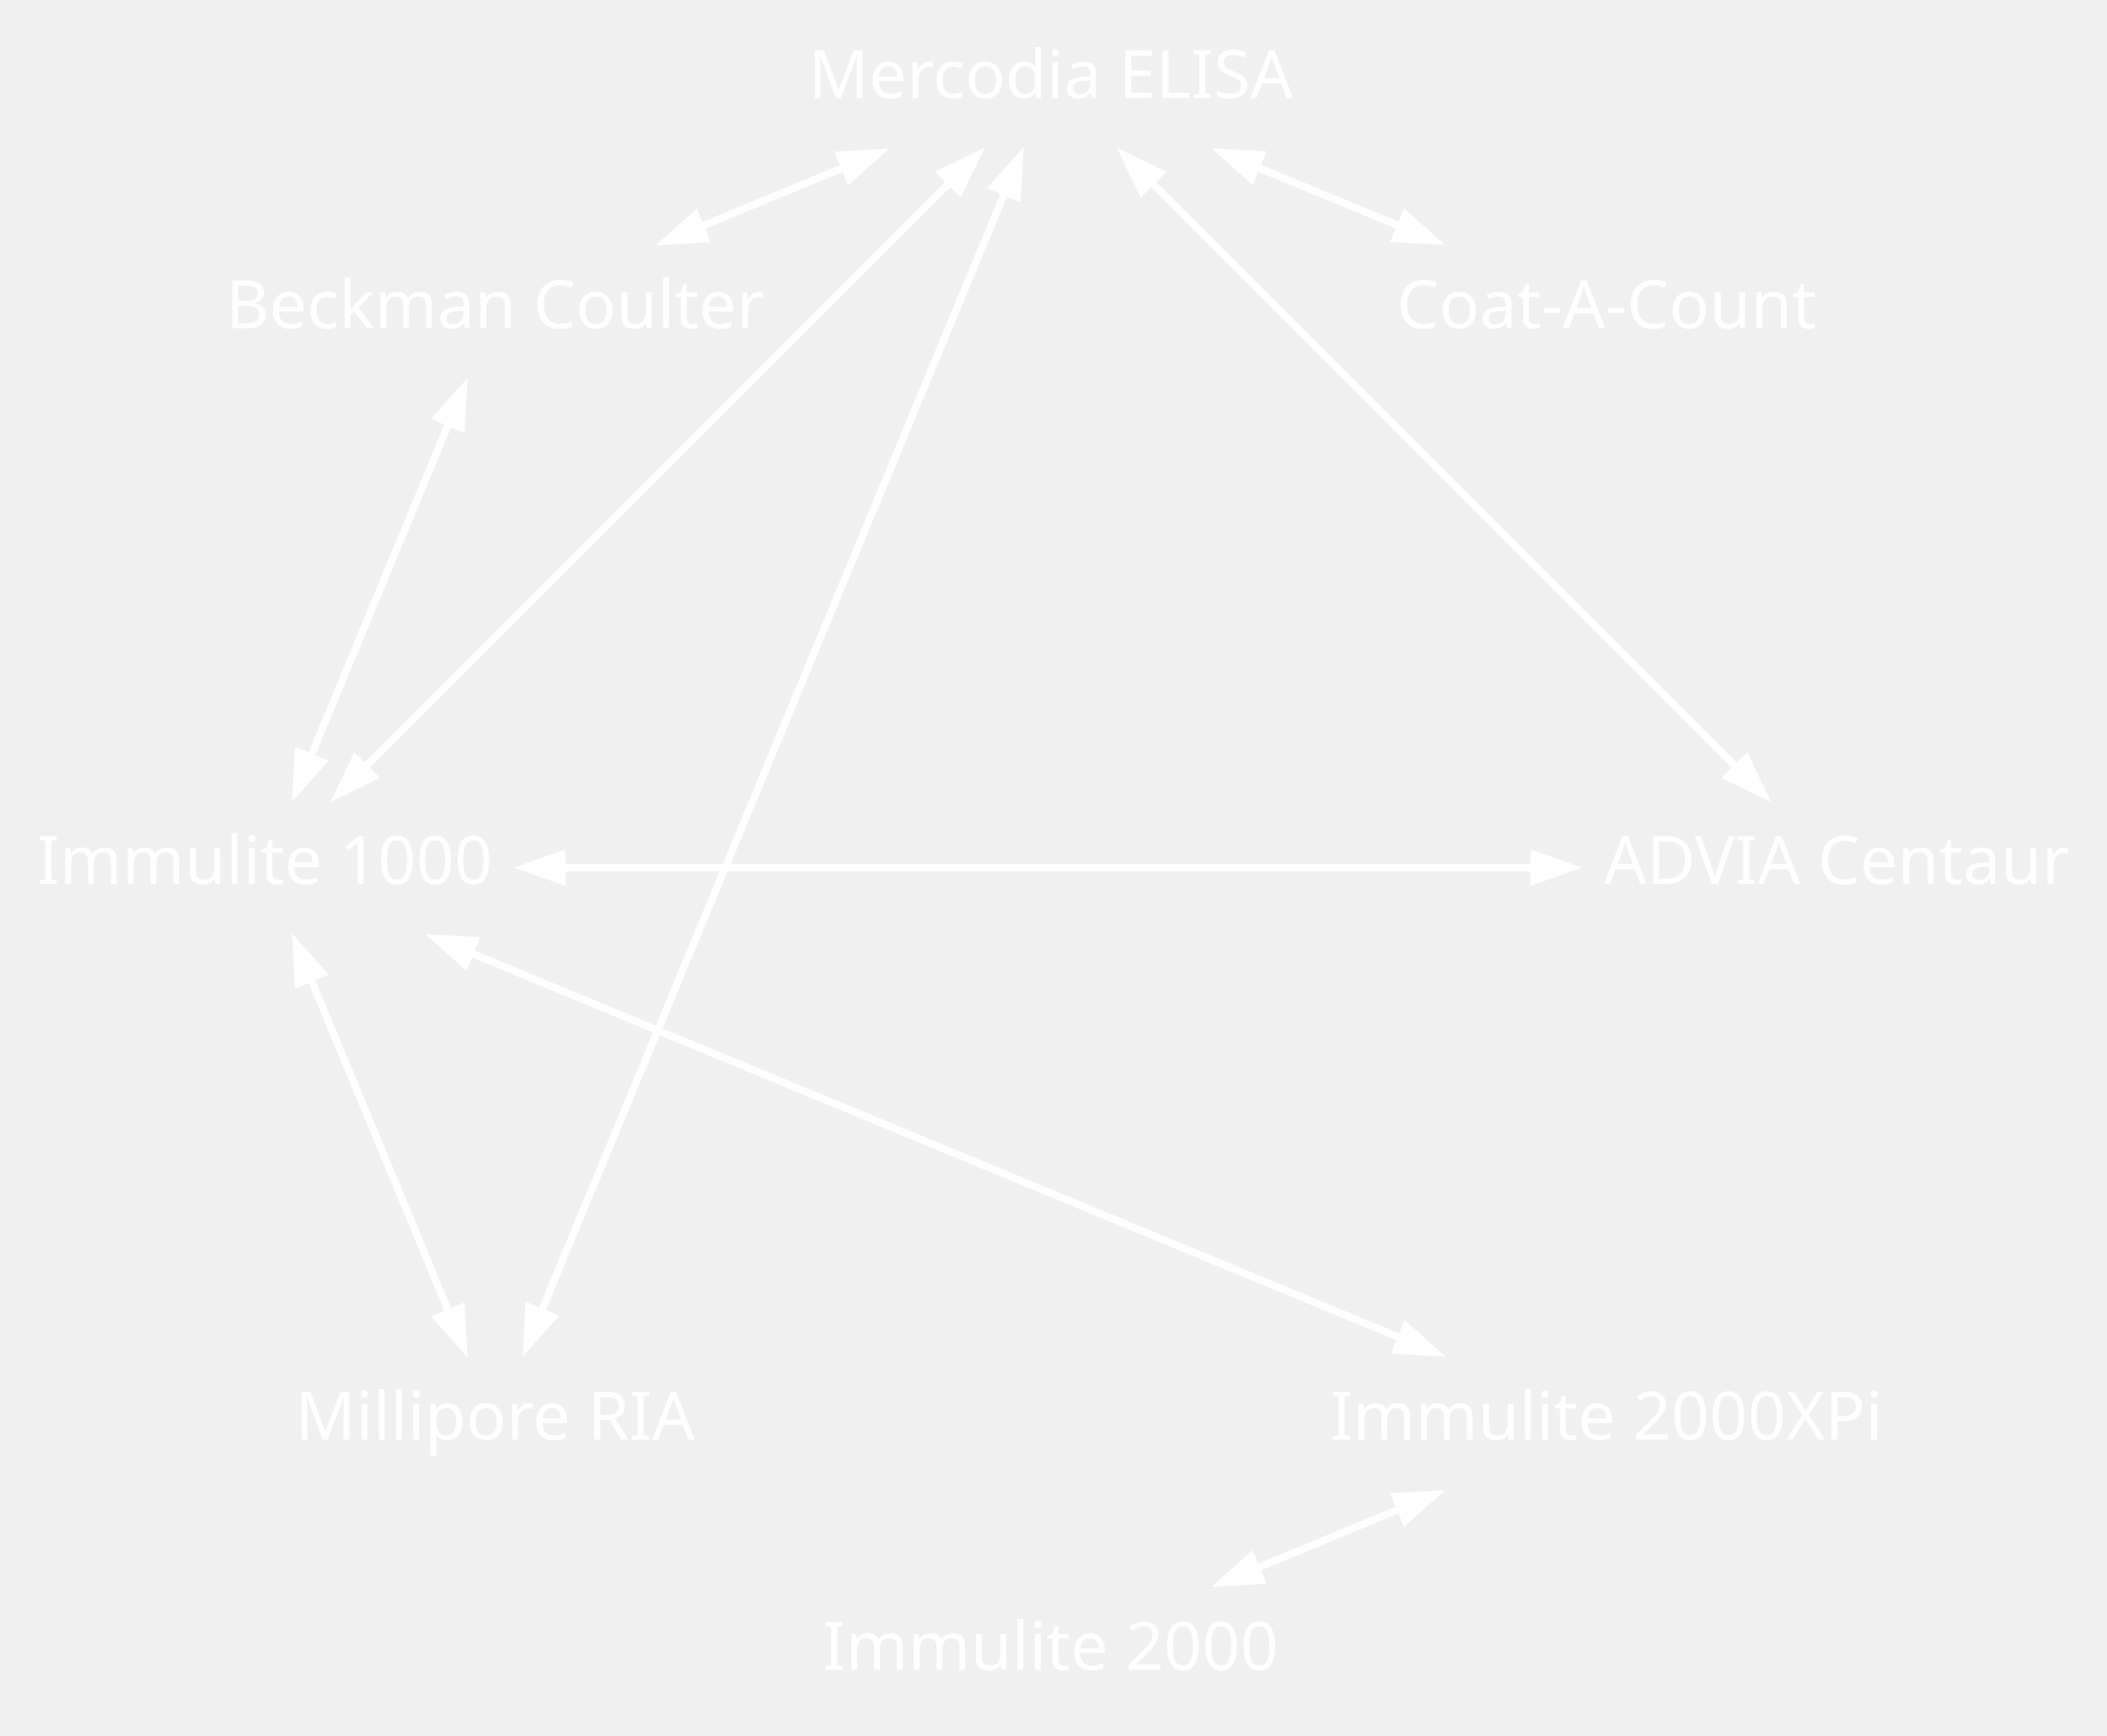
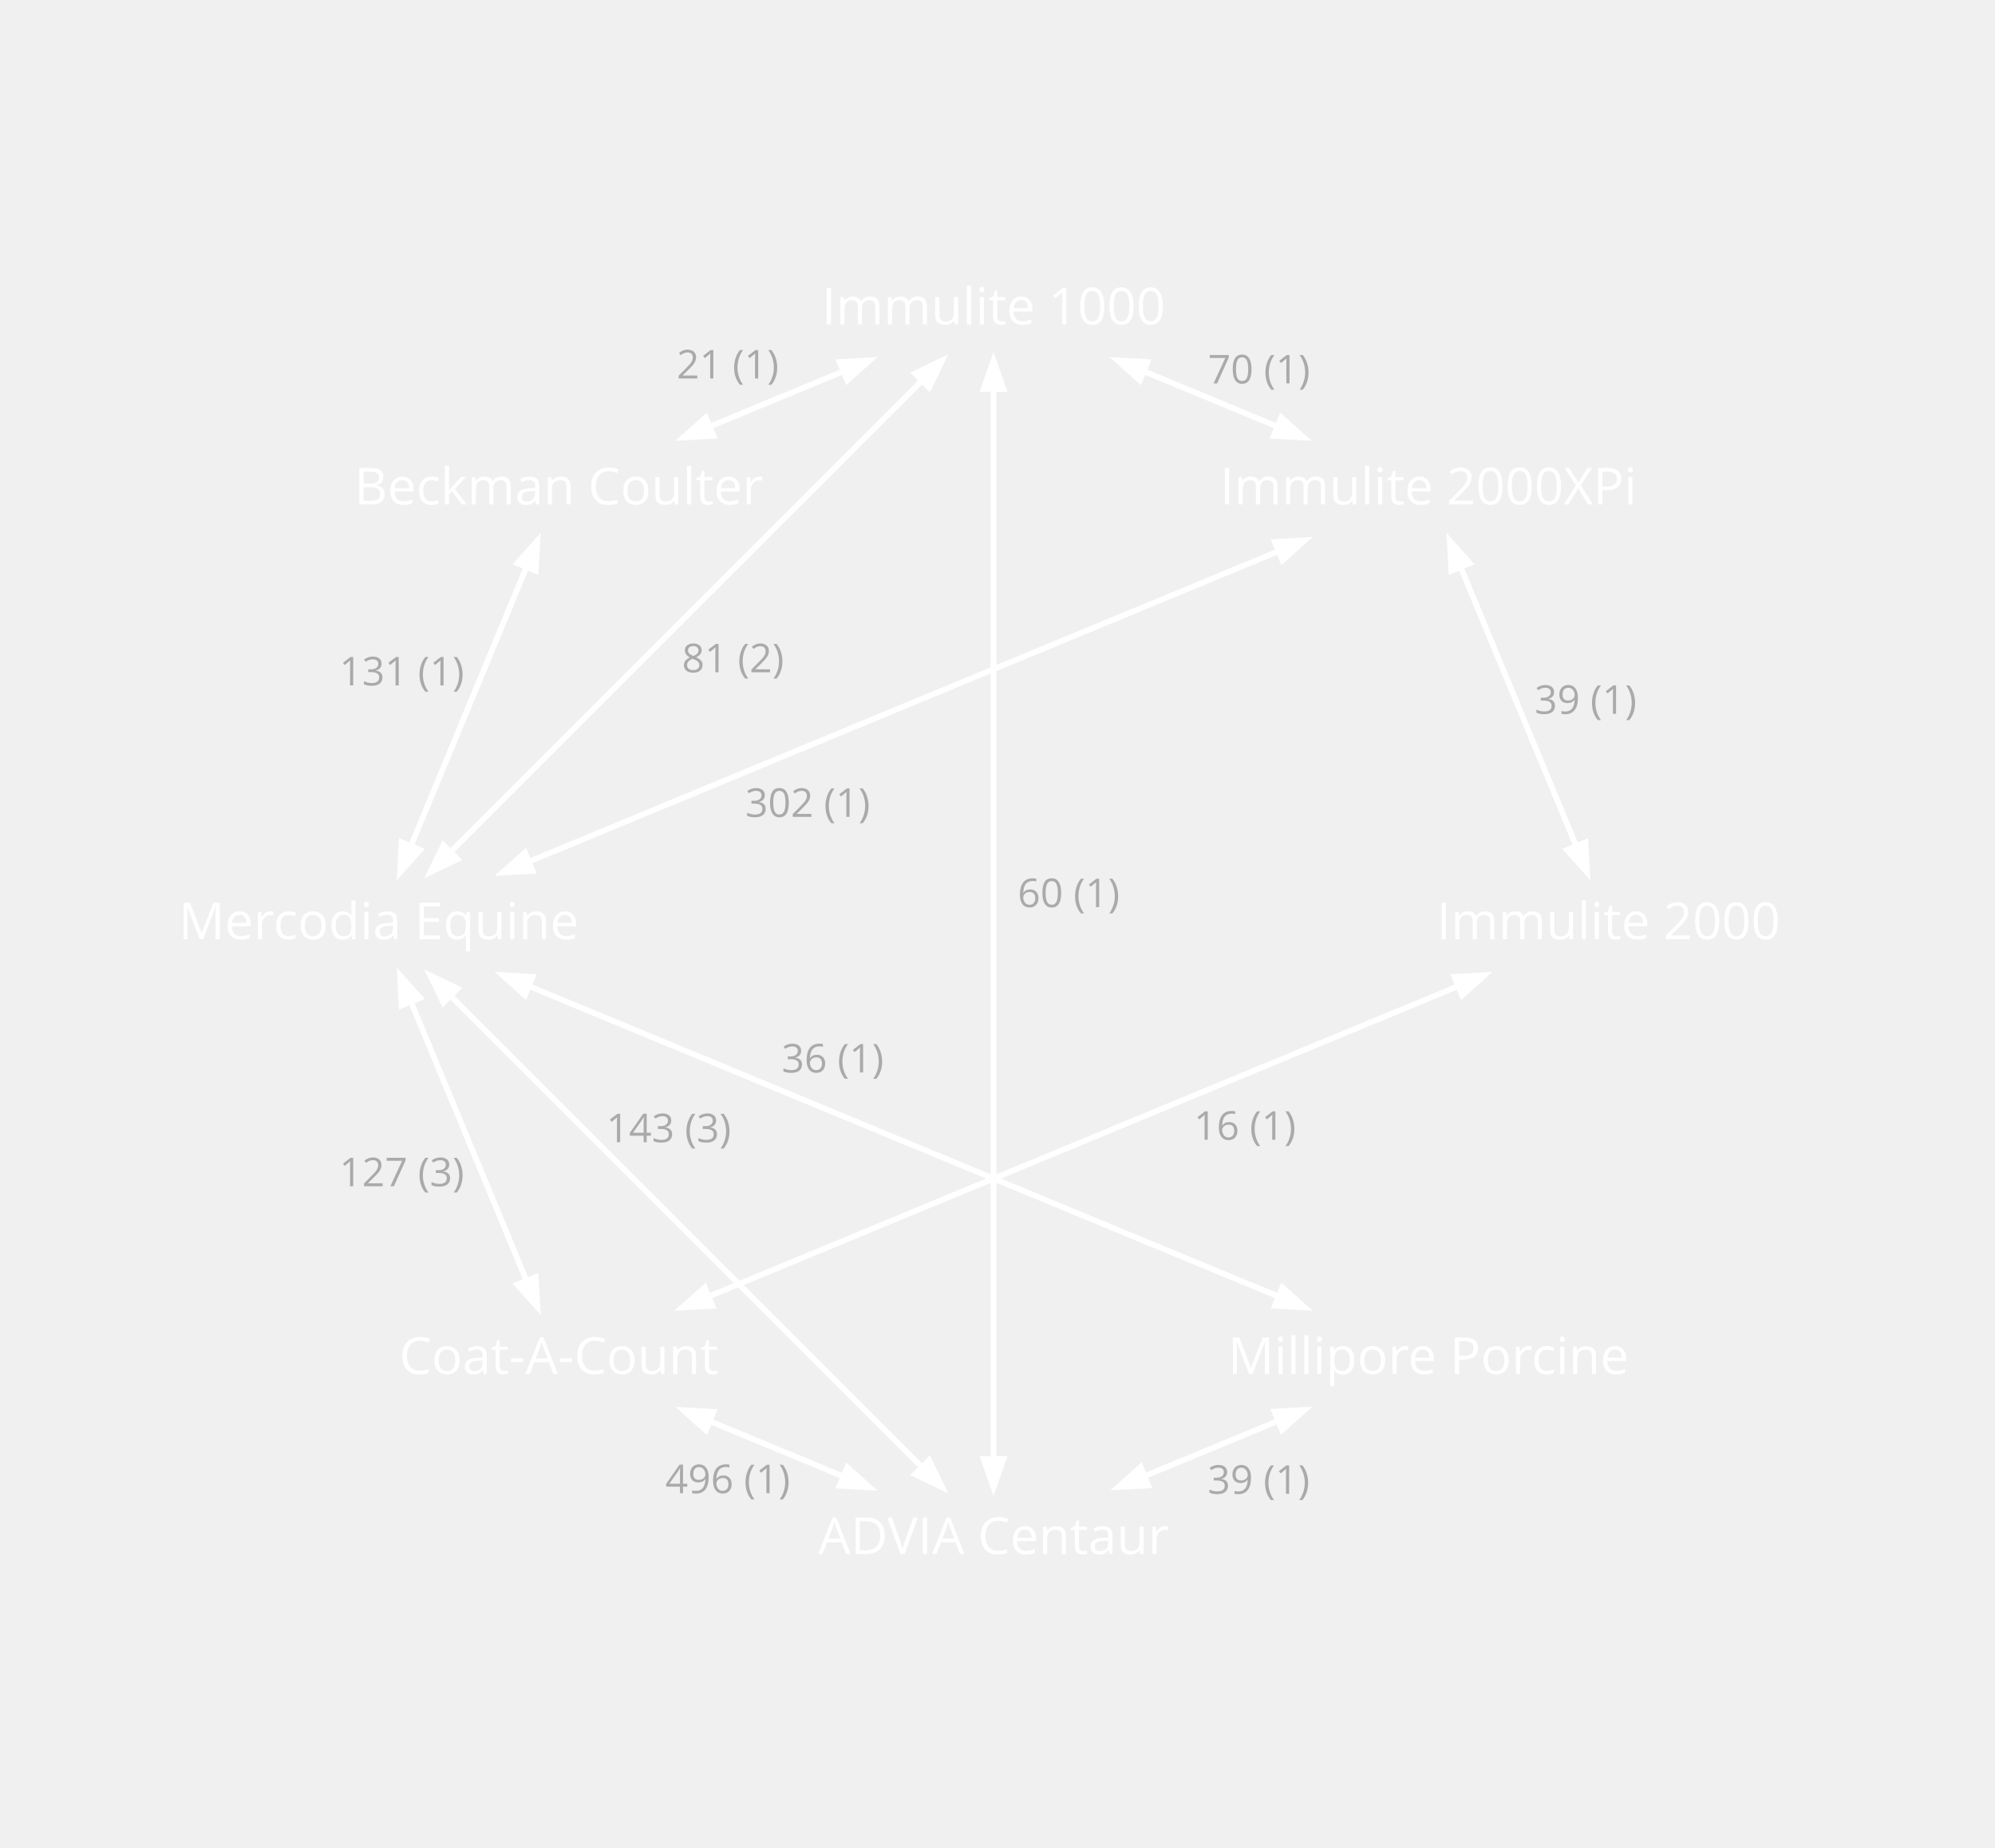
- <svg xmlns="http://www.w3.org/2000/svg" width="567pt" height="467pt" viewBox="0.00 0.00 566.72 467.22" version="1.1" id="svg137">
-   <defs id="defs141" />
-   <g id="node1" class="node" transform="translate(4,463.22)" style="fill:#ffffff">
-     <text text-anchor="middle" x="278.61" y="-436.82" font-family="'Droid Sans'" font-size="18px" id="text8" style="fill:#ffffff">Mercodia ELISA</text>
+ <svg xmlns="http://www.w3.org/2000/svg" width="936" height="867" viewBox="0 0 702 650.25" version="1.1" id="svg190">
+   <defs id="defs194" />
+   <g id="node1" class="node" transform="translate(54.64999,559.49)" style="fill:#ffffff">
+     <text text-anchor="middle" x="78.6" y="-228.97" font-family="'Open Sans'" font-size="18px" id="text8" style="fill:#ffffff">Mercodia Equine</text>
  </g>
-   <g id="node8" class="node" transform="translate(4,463.22)" style="fill:#ffffff">
-     <text text-anchor="middle" x="428.24" y="-374.84" font-family="'Droid Sans'" font-size="18px" fill="#ff0000" id="text13" style="fill:#ffffff">Coat-A-Count</text>
+   <g id="node2" class="node" transform="translate(54.64999,559.49)" style="fill:#ffffff">
+     <text text-anchor="middle" x="447.96" y="-75.97" font-family="'Open Sans'" font-size="18px" id="text13" style="fill:#ffffff">Millipore Porcine</text>
  </g>
-   <g id="edge10" class="edge" transform="translate(4,463.22)" style="fill:#ffffff;stroke:#ffffff">
-     <path fill="none" stroke="#ff0000" stroke-width="2" d="m 332.37,-418.96 c 13.72,5.68 28.46,11.79 42.18,17.47" id="path18" style="fill:#ffffff;stroke:#ffffff" />
-     <polygon fill="#ff0000" stroke="#ff0000" stroke-width="2" points="335.27,-421.55 332.59,-415.08 324.69,-422.14 " id="polygon20" style="fill:#ffffff;stroke:#ffffff" />
-     <polygon fill="#ff0000" stroke="#ff0000" stroke-width="2" points="371.43,-398.99 374.11,-405.46 382.01,-398.4 " id="polygon22" style="fill:#ffffff;stroke:#ffffff" />
+   <path fill="none" stroke="#000000" stroke-width="2" d="m 449.62,456.17 c -70.12,-29.05 -193.06,-79.97 -263.25,-109.04" id="path18" style="fill:#ffffff;stroke:#ffffff" />
+   <polygon fill="#000000" stroke="#000000" stroke-width="2" points="404.5,-99.37 393.92,-99.97 396.6,-106.43 " id="polygon20" transform="translate(54.64999,559.49)" style="fill:#ffffff;stroke:#ffffff" />
+   <polygon fill="#000000" stroke="#000000" stroke-width="2" points="122.18,-216.32 132.75,-215.72 130.07,-209.26 " id="polygon22" transform="translate(54.64999,559.49)" style="fill:#ffffff;stroke:#ffffff" />
+   <text text-anchor="middle" x="293" y="377.42" font-family="'Open Sans'" font-size="14px" fill="#aaaaaa" id="text24">36 (1)</text>
+   <g id="node4" class="node" transform="translate(54.64999,559.49)" style="fill:#ffffff">
+     <text text-anchor="middle" x="294.96" y="-445.33" font-family="'Open Sans'" font-size="18px" id="text29" style="fill:#ffffff">Immulite 1000</text>
  </g>
-   <g id="node2" class="node" transform="translate(4,463.22)" style="fill:#ffffff">
-     <text text-anchor="middle" x="128.98" y="-75.58" font-family="'Droid Sans'" font-size="18px" id="text27" style="fill:#ffffff">Millipore RIA</text>
+   <g id="node3" class="node" transform="translate(54.64999,559.49)" style="fill:#ffffff">
+     <text text-anchor="middle" x="294.96" y="-12.6" font-family="'Open Sans'" font-size="18px" id="text34" style="fill:#ffffff">ADVIA Centaur</text>
  </g>
-   <g id="edge5" class="edge" transform="translate(4,463.22)" style="fill:#ffffff;stroke:#ffffff">
-     <path fill="none" stroke="#000000" stroke-width="2" d="M 140.73,-108.34 C 168.7,-175.88 239,-345.6 266.92,-413" id="path32" style="fill:#ffffff;stroke:#ffffff" />
-     <polygon fill="#000000" stroke="#000000" stroke-width="2" points="138.15,-111.27 144.62,-108.59 137.56,-100.69 " id="polygon34" style="fill:#ffffff;stroke:#ffffff" />
-     <polygon fill="#000000" stroke="#000000" stroke-width="2" points="269.57,-410.25 263.1,-412.93 270.17,-420.83 " id="polygon36" style="fill:#ffffff;stroke:#ffffff" />
+   <path fill="none" stroke="#000000" stroke-width="2" d="m 402.85,519.44 c 15.2,-6.3 31.75,-13.15 46.93,-19.44" id="path39" style="fill:#ffffff;stroke:#ffffff" />
+   <polygon fill="#000000" stroke="#000000" stroke-width="2" points="338.81,-36.16 346.71,-43.22 349.38,-36.75 " id="polygon41" transform="translate(54.64999,559.49)" style="fill:#ffffff;stroke:#ffffff" />
+   <polygon fill="#000000" stroke="#000000" stroke-width="2" points="404.37,-63.32 396.47,-56.26 393.8,-62.73 " id="polygon43" transform="translate(54.64999,559.49)" style="fill:#ffffff;stroke:#ffffff" />
+   <text text-anchor="middle" x="442.91" y="525.67" font-family="'Open Sans'" font-size="14px" fill="#aaaaaa" id="text45">39 (1)</text>
+   <path fill="none" stroke="#000000" stroke-width="2" d="m 324.36,516.23 c -41.57,-41.56 -123.93,-123.93 -165.64,-165.63" id="path50" style="fill:#ffffff;stroke:#ffffff" />
+   <polygon fill="#000000" stroke="#000000" stroke-width="2" points="276.89,-36.08 267.34,-40.67 272.29,-45.62 " id="polygon52" transform="translate(54.64999,559.49)" style="fill:#ffffff;stroke:#ffffff" />
+   <polygon fill="#000000" stroke="#000000" stroke-width="2" points="96.77,-216.19 106.32,-211.59 101.37,-206.64 " id="polygon54" transform="translate(54.64999,559.49)" style="fill:#ffffff;stroke:#ffffff" />
+   <text text-anchor="middle" x="235.29" y="401.96" font-family="'Open Sans'" font-size="14px" fill="#aaaaaa" id="text56">143 (3)</text>
+   <path fill="none" stroke="#000000" stroke-width="2" d="m 349.61,513.38 c 0,-78.26 0,-298.03 0,-376.41" id="path61" style="fill:#ffffff;stroke:#ffffff" />
+   <polygon fill="#000000" stroke="#000000" stroke-width="2" points="294.96,-36.04 291.46,-46.04 298.46,-46.04 " id="polygon63" transform="translate(54.64999,559.49)" style="fill:#ffffff;stroke:#ffffff" />
+   <polygon fill="#000000" stroke="#000000" stroke-width="2" points="294.96,-432.61 298.46,-422.61 291.46,-422.61 " id="polygon65" transform="translate(54.64999,559.49)" style="fill:#ffffff;stroke:#ffffff" />
+   <text text-anchor="middle" x="376.06" y="319.23" font-family="'Open Sans'" font-size="14px" fill="#aaaaaa" id="text67">60 (1)</text>
+   <path fill="none" stroke="#000000" stroke-width="2" d="m 324.36,134.02 c -41.57,41.56 -123.93,123.93 -165.64,165.63" id="path72" style="fill:#ffffff;stroke:#ffffff" />
+   <polygon fill="#000000" stroke="#000000" stroke-width="2" points="276.89,-432.66 272.29,-423.11 267.34,-428.06 " id="polygon74" transform="translate(54.64999,559.49)" style="fill:#ffffff;stroke:#ffffff" />
+   <polygon fill="#000000" stroke="#000000" stroke-width="2" points="96.77,-252.54 101.37,-262.09 106.32,-257.14 " id="polygon76" transform="translate(54.64999,559.49)" style="fill:#ffffff;stroke:#ffffff" />
+   <text text-anchor="middle" x="257.91" y="236.58" font-family="'Open Sans'" font-size="14px" fill="#aaaaaa" id="text78">81 (2)</text>
+   <g id="node5" class="node" transform="translate(54.64999,559.49)" style="fill:#ffffff">
+     <text text-anchor="middle" x="141.97" y="-381.96" font-family="'Open Sans'" font-size="18px" id="text83" style="fill:#ffffff">Beckman Coulter</text>
  </g>
-   <g id="node4" class="node" transform="translate(4,463.22)" style="fill:#ffffff">
-     <text text-anchor="middle" x="67" y="-225.21" font-family="'Droid Sans'" font-size="18px" id="text41" style="fill:#ffffff">Immulite 1000</text>
+   <path fill="none" stroke="#000000" stroke-width="2" d="m 185.21,199.67 c -11.46,27.68 -29.04,70.12 -40.52,97.84" id="path88" style="fill:#ffffff;stroke:#ffffff" />
+   <polygon fill="#000000" stroke="#000000" stroke-width="2" points="134.45,-369.21 133.86,-358.63 127.39,-361.31 " id="polygon90" transform="translate(54.64999,559.49)" style="fill:#ffffff;stroke:#ffffff" />
+   <polygon fill="#000000" stroke="#000000" stroke-width="2" points="86.11,-252.49 86.7,-263.07 93.17,-260.39 " id="polygon92" transform="translate(54.64999,559.49)" style="fill:#ffffff;stroke:#ffffff" />
+   <text text-anchor="middle" x="141.37" y="241.2" font-family="'Open Sans'" font-size="14px" fill="#aaaaaa" id="text94">131 (1)</text>
+   <path fill="none" stroke="#000000" stroke-width="2" d="m 249.85,150.08 c 15.2,-6.3 31.76,-13.15 46.93,-19.44" id="path99" style="fill:#ffffff;stroke:#ffffff" />
+   <polygon fill="#000000" stroke="#000000" stroke-width="2" points="185.81,-405.52 193.71,-412.58 196.39,-406.11 " id="polygon101" transform="translate(54.64999,559.49)" style="fill:#ffffff;stroke:#ffffff" />
+   <polygon fill="#000000" stroke="#000000" stroke-width="2" points="251.38,-432.68 243.48,-425.62 240.8,-432.09 " id="polygon103" transform="translate(54.64999,559.49)" style="fill:#ffffff;stroke:#ffffff" />
+   <text text-anchor="middle" x="256.08" y="133.19" font-family="'Open Sans'" font-size="14px" fill="#aaaaaa" id="text105">21 (1)</text>
+   <g id="node6" class="node" transform="translate(54.64999,559.49)" style="fill:#ffffff">
+     <text text-anchor="middle" x="511.33" y="-228.97" font-family="'Open Sans'" font-size="18px" id="text110" style="fill:#ffffff">Immulite 2000</text>
  </g>
-   <g id="edge6" class="edge" transform="translate(4,463.22)" style="fill:#ffffff;stroke:#ffffff">
-     <path fill="none" stroke="#000000" stroke-width="2" d="m 117.33,-108.11 c -11.04,-26.65 -27.54,-66.49 -38.61,-93.2" id="path46" style="fill:#ffffff;stroke:#ffffff" />
-     <polygon fill="#000000" stroke="#000000" stroke-width="2" points="113.41,-108.43 119.87,-111.11 120.47,-100.53 " id="polygon48" style="fill:#ffffff;stroke:#ffffff" />
-     <polygon fill="#000000" stroke="#000000" stroke-width="2" points="82.56,-201.19 76.1,-198.51 75.5,-209.09 " id="polygon50" style="fill:#ffffff;stroke:#ffffff" />
+   <g id="node7" class="node" transform="translate(54.64999,559.49)" style="fill:#ffffff">
+     <text text-anchor="middle" x="447.96" y="-381.96" font-family="'Open Sans'" font-size="18px" id="text115" style="fill:#ffffff">Immulite 2000XPi</text>
  </g>
-   <g id="node3" class="node" transform="translate(4,463.22)" style="fill:#ffffff">
-     <text text-anchor="middle" x="490.22" y="-225.21" font-family="'Droid Sans'" font-size="18px" id="text55" style="fill:#ffffff">ADVIA Centaur</text>
+   <path fill="none" stroke="#000000" stroke-width="2" d="m 449.62,194.08 c -70.12,29.04 -193.06,79.97 -263.25,109.04" id="path120" style="fill:#ffffff;stroke:#ffffff" />
+   <polygon fill="#000000" stroke="#000000" stroke-width="2" points="393.92,-368.77 404.5,-369.36 396.6,-362.3 " id="polygon122" transform="translate(54.64999,559.49)" style="fill:#ffffff;stroke:#ffffff" />
+   <polygon fill="#000000" stroke="#000000" stroke-width="2" points="132.75,-253.01 122.18,-252.42 130.07,-259.48 " id="polygon124" transform="translate(54.64999,559.49)" style="fill:#ffffff;stroke:#ffffff" />
+   <text text-anchor="middle" x="284.22" y="287.47" font-family="'Open Sans'" font-size="14px" fill="#aaaaaa" id="text126">302 (1)</text>
+   <path fill="none" stroke="#000000" stroke-width="2" d="m 449.37,150.08 c -15.2,-6.3 -31.75,-13.15 -46.93,-19.44" id="path131" style="fill:#ffffff;stroke:#ffffff" />
+   <polygon fill="#000000" stroke="#000000" stroke-width="2" points="404.12,-405.52 393.54,-406.11 396.22,-412.58 " id="polygon133" transform="translate(54.64999,559.49)" style="fill:#ffffff;stroke:#ffffff" />
+   <polygon fill="#000000" stroke="#000000" stroke-width="2" points="338.55,-432.68 349.13,-432.09 346.45,-425.62 " id="polygon135" transform="translate(54.64999,559.49)" style="fill:#ffffff;stroke:#ffffff" />
+   <text text-anchor="middle" x="443.04" y="134.93" font-family="'Open Sans'" font-size="14px" fill="#aaaaaa" id="text137">70 (1)</text>
+   <path fill="none" stroke="#000000" stroke-width="2" d="m 514.01,199.67 c 11.47,27.68 29.05,70.12 40.53,97.84" id="path142" style="fill:#ffffff;stroke:#ffffff" />
+   <polygon fill="#000000" stroke="#000000" stroke-width="2" points="455.48,-369.21 462.54,-361.31 456.07,-358.63 " id="polygon144" transform="translate(54.64999,559.49)" style="fill:#ffffff;stroke:#ffffff" />
+   <polygon fill="#000000" stroke="#000000" stroke-width="2" points="503.82,-252.49 496.76,-260.39 503.23,-263.07 " id="polygon146" transform="translate(54.64999,559.49)" style="fill:#ffffff;stroke:#ffffff" />
+   <text text-anchor="middle" x="557.95" y="251.2" font-family="'Open Sans'" font-size="14px" fill="#aaaaaa" id="text148">39 (1)</text>
+   <g id="node8" class="node" transform="translate(54.64999,559.49)" style="fill:#ffffff">
+     <text text-anchor="middle" x="141.97" y="-75.97" font-family="'Open Sans'" font-size="18px" id="text153" style="fill:#ffffff">Coat-A-Count</text>
  </g>
-   <g id="edge1" class="edge" transform="translate(4,463.22)" style="fill:#ffffff;stroke:#ffffff">
-     <path fill="none" stroke="#000000" stroke-width="2" d="M 464.44,-255.39 C 423.78,-296.06 345.19,-374.65 304.48,-415.36" id="path60" style="fill:#ffffff;stroke:#ffffff" />
-     <polygon fill="#000000" stroke="#000000" stroke-width="2" points="460.86,-254.03 465.81,-258.98 470.41,-249.43 " id="polygon62" style="fill:#ffffff;stroke:#ffffff" />
-     <polygon fill="#000000" stroke="#000000" stroke-width="2" points="308.08,-416.71 303.13,-411.76 298.53,-421.31 " id="polygon64" style="fill:#ffffff;stroke:#ffffff" />
-   </g>
-   <g id="edge2" class="edge" transform="translate(4,463.22)" style="fill:#ffffff;stroke:#ffffff">
-     <path fill="none" stroke="#000000" stroke-width="2" d="m 410.28,-229.61 c -75.99,0 -189.57,0 -265,0" id="path69" style="fill:#ffffff;stroke:#ffffff" />
-     <polygon fill="#000000" stroke="#000000" stroke-width="2" points="408.73,-226.11 408.73,-233.11 418.73,-229.61 " id="polygon71" style="fill:#ffffff;stroke:#ffffff" />
-     <polygon fill="#000000" stroke="#000000" stroke-width="2" points="147,-233.11 147,-226.11 137,-229.61 " id="polygon73" style="fill:#ffffff;stroke:#ffffff" />
-   </g>
-   <g id="edge7" class="edge" transform="translate(4,463.22)" style="fill:#ffffff;stroke:#ffffff">
-     <path fill="none" stroke="#000000" stroke-width="2" d="m 92.78,-255.39 c 40.67,-40.67 119.25,-119.26 159.97,-159.97" id="path78" style="fill:#ffffff;stroke:#ffffff" />
-     <polygon fill="#000000" stroke="#000000" stroke-width="2" points="91.41,-258.98 96.36,-254.03 86.82,-249.43 " id="polygon80" style="fill:#ffffff;stroke:#ffffff" />
-     <polygon fill="#000000" stroke="#000000" stroke-width="2" points="254.1,-411.76 249.15,-416.71 258.7,-421.31 " id="polygon82" style="fill:#ffffff;stroke:#ffffff" />
-   </g>
-   <g id="node7" class="node" transform="translate(4,463.22)" style="fill:#ffffff">
-     <text text-anchor="middle" x="428.24" y="-75.58" font-family="'Droid Sans'" font-size="18px" id="text87" style="fill:#ffffff">Immulite 2000XPi</text>
-   </g>
-   <g id="edge8" class="edge" transform="translate(4,463.22)" style="fill:#ffffff;stroke:#ffffff">
-     <path fill="none" stroke="#000000" stroke-width="2" d="m 120.85,-207.31 c 68.29,28.29 185.35,76.78 253.61,105.05" id="path92" style="fill:#ffffff;stroke:#ffffff" />
-     <polygon fill="#000000" stroke="#000000" stroke-width="2" points="123.59,-209.96 120.91,-203.49 113.01,-210.55 " id="polygon94" style="fill:#ffffff;stroke:#ffffff" />
-     <polygon fill="#000000" stroke="#000000" stroke-width="2" points="371.6,-99.65 374.28,-106.12 382.18,-99.06 " id="polygon96" style="fill:#ffffff;stroke:#ffffff" />
-   </g>
-   <g id="node5" class="node" transform="translate(4,463.22)" style="fill:#ffffff">
-     <text text-anchor="middle" x="128.98" y="-374.84" font-family="'Droid Sans'" font-size="18px" id="text101" style="fill:#ffffff">Beckman Coulter</text>
-   </g>
-   <g id="edge3" class="edge" transform="translate(4,463.22)" style="fill:#ffffff;stroke:#ffffff">
-     <path fill="none" stroke="#000000" stroke-width="2" d="m 182.73,-401.51 c 13.72,-5.68 28.47,-11.79 42.19,-17.47" id="path106" style="fill:#ffffff;stroke:#ffffff" />
-     <polygon fill="#000000" stroke="#000000" stroke-width="2" points="182.96,-405.39 185.63,-398.92 175.06,-398.33 " id="polygon108" style="fill:#ffffff;stroke:#ffffff" />
-     <polygon fill="#000000" stroke="#000000" stroke-width="2" points="224.47,-415.01 221.8,-421.48 232.37,-422.07 " id="polygon110" style="fill:#ffffff;stroke:#ffffff" />
-   </g>
-   <g id="edge4" class="edge" transform="translate(4,463.22)" style="fill:#ffffff;stroke:#ffffff">
-     <path fill="none" stroke="#000000" stroke-width="2" d="m 117.33,-351.12 c -11.04,26.66 -27.54,66.49 -38.61,93.21" id="path115" style="fill:#ffffff;stroke:#ffffff" />
-     <polygon fill="#000000" stroke="#000000" stroke-width="2" points="119.87,-348.12 113.41,-350.8 120.47,-358.7 " id="polygon117" style="fill:#ffffff;stroke:#ffffff" />
-     <polygon fill="#000000" stroke="#000000" stroke-width="2" points="76.1,-260.72 82.56,-258.04 75.5,-250.14 " id="polygon119" style="fill:#ffffff;stroke:#ffffff" />
-   </g>
-   <g id="node6" class="node" transform="translate(4,463.22)" style="fill:#ffffff">
-     <text text-anchor="middle" x="278.61" y="-13.6" font-family="'Droid Sans'" font-size="18px" id="text124" style="fill:#ffffff">Immulite 2000</text>
-   </g>
-   <g id="edge9" class="edge" transform="translate(4,463.22)" style="fill:#ffffff;stroke:#ffffff">
-     <path fill="none" stroke="#000000" stroke-width="2" d="m 332.37,-40.27 c 13.72,-5.68 28.46,-11.79 42.18,-17.47" id="path129" style="fill:#ffffff;stroke:#ffffff" />
-     <polygon fill="#000000" stroke="#000000" stroke-width="2" points="332.59,-44.15 335.27,-37.68 324.69,-37.09 " id="polygon131" style="fill:#ffffff;stroke:#ffffff" />
-     <polygon fill="#000000" stroke="#000000" stroke-width="2" points="374.11,-53.77 371.43,-60.23 382.01,-60.83 " id="polygon133" style="fill:#ffffff;stroke:#ffffff" />
-   </g>
+   <path fill="none" stroke="#000000" stroke-width="2" d="m 185.21,450.58 c -11.46,-27.68 -29.04,-70.13 -40.52,-97.84" id="path158" style="stroke:#ffffff;fill:#ffffff" />
+   <polygon fill="#000000" stroke="#000000" stroke-width="2" points="134.45,-99.52 127.39,-107.42 133.86,-110.1 " id="polygon160" transform="translate(54.64999,559.49)" style="stroke:#ffffff;fill:#ffffff" />
+   <polygon fill="#000000" stroke="#000000" stroke-width="2" points="86.11,-216.24 93.17,-208.34 86.7,-205.66 " id="polygon162" transform="translate(54.64999,559.49)" style="stroke:#ffffff;fill:#ffffff" />
+   <text text-anchor="middle" x="141.37" y="417.45" font-family="'Open Sans'" font-size="14px" fill="#aaaaaa" id="text164">127 (3)</text>
+   <path fill="none" stroke="#000000" stroke-width="2" d="m 249.85,500.17 c 15.2,6.29 31.76,13.15 46.93,19.44" id="path169" style="fill:#ffffff;stroke:#ffffff" />
+   <polygon fill="#000000" stroke="#000000" stroke-width="2" points="185.81,-63.21 196.39,-62.62 193.71,-56.15 " id="polygon171" transform="translate(54.64999,559.49)" style="fill:#ffffff;stroke:#ffffff" />
+   <polygon fill="#000000" stroke="#000000" stroke-width="2" points="251.38,-36.05 240.8,-36.65 243.48,-43.11 " id="polygon173" transform="translate(54.64999,559.49)" style="fill:#ffffff;stroke:#ffffff" />
+   <text text-anchor="middle" x="256.08" y="525.46" font-family="'Open Sans'" font-size="14px" fill="#aaaaaa" id="text175">496 (1)</text>
+   <path fill="none" stroke="#000000" stroke-width="2" d="m 249.61,456.17 c 70.12,-29.05 193.05,-79.97 263.25,-109.04" id="path180" style="fill:#ffffff;stroke:#ffffff" />
+   <polygon fill="#000000" stroke="#000000" stroke-width="2" points="185.43,-99.37 193.33,-106.43 196,-99.97 " id="polygon182" transform="translate(54.64999,559.49)" style="fill:#ffffff;stroke:#ffffff" />
+   <polygon fill="#000000" stroke="#000000" stroke-width="2" points="467.75,-216.32 459.85,-209.26 457.17,-215.72 " id="polygon184" transform="translate(54.64999,559.49)" style="fill:#ffffff;stroke:#ffffff" />
+   <text text-anchor="middle" x="438.06" y="401.1" font-family="'Open Sans'" font-size="14px" fill="#aaaaaa" id="text186">16 (1)</text>
</svg>
